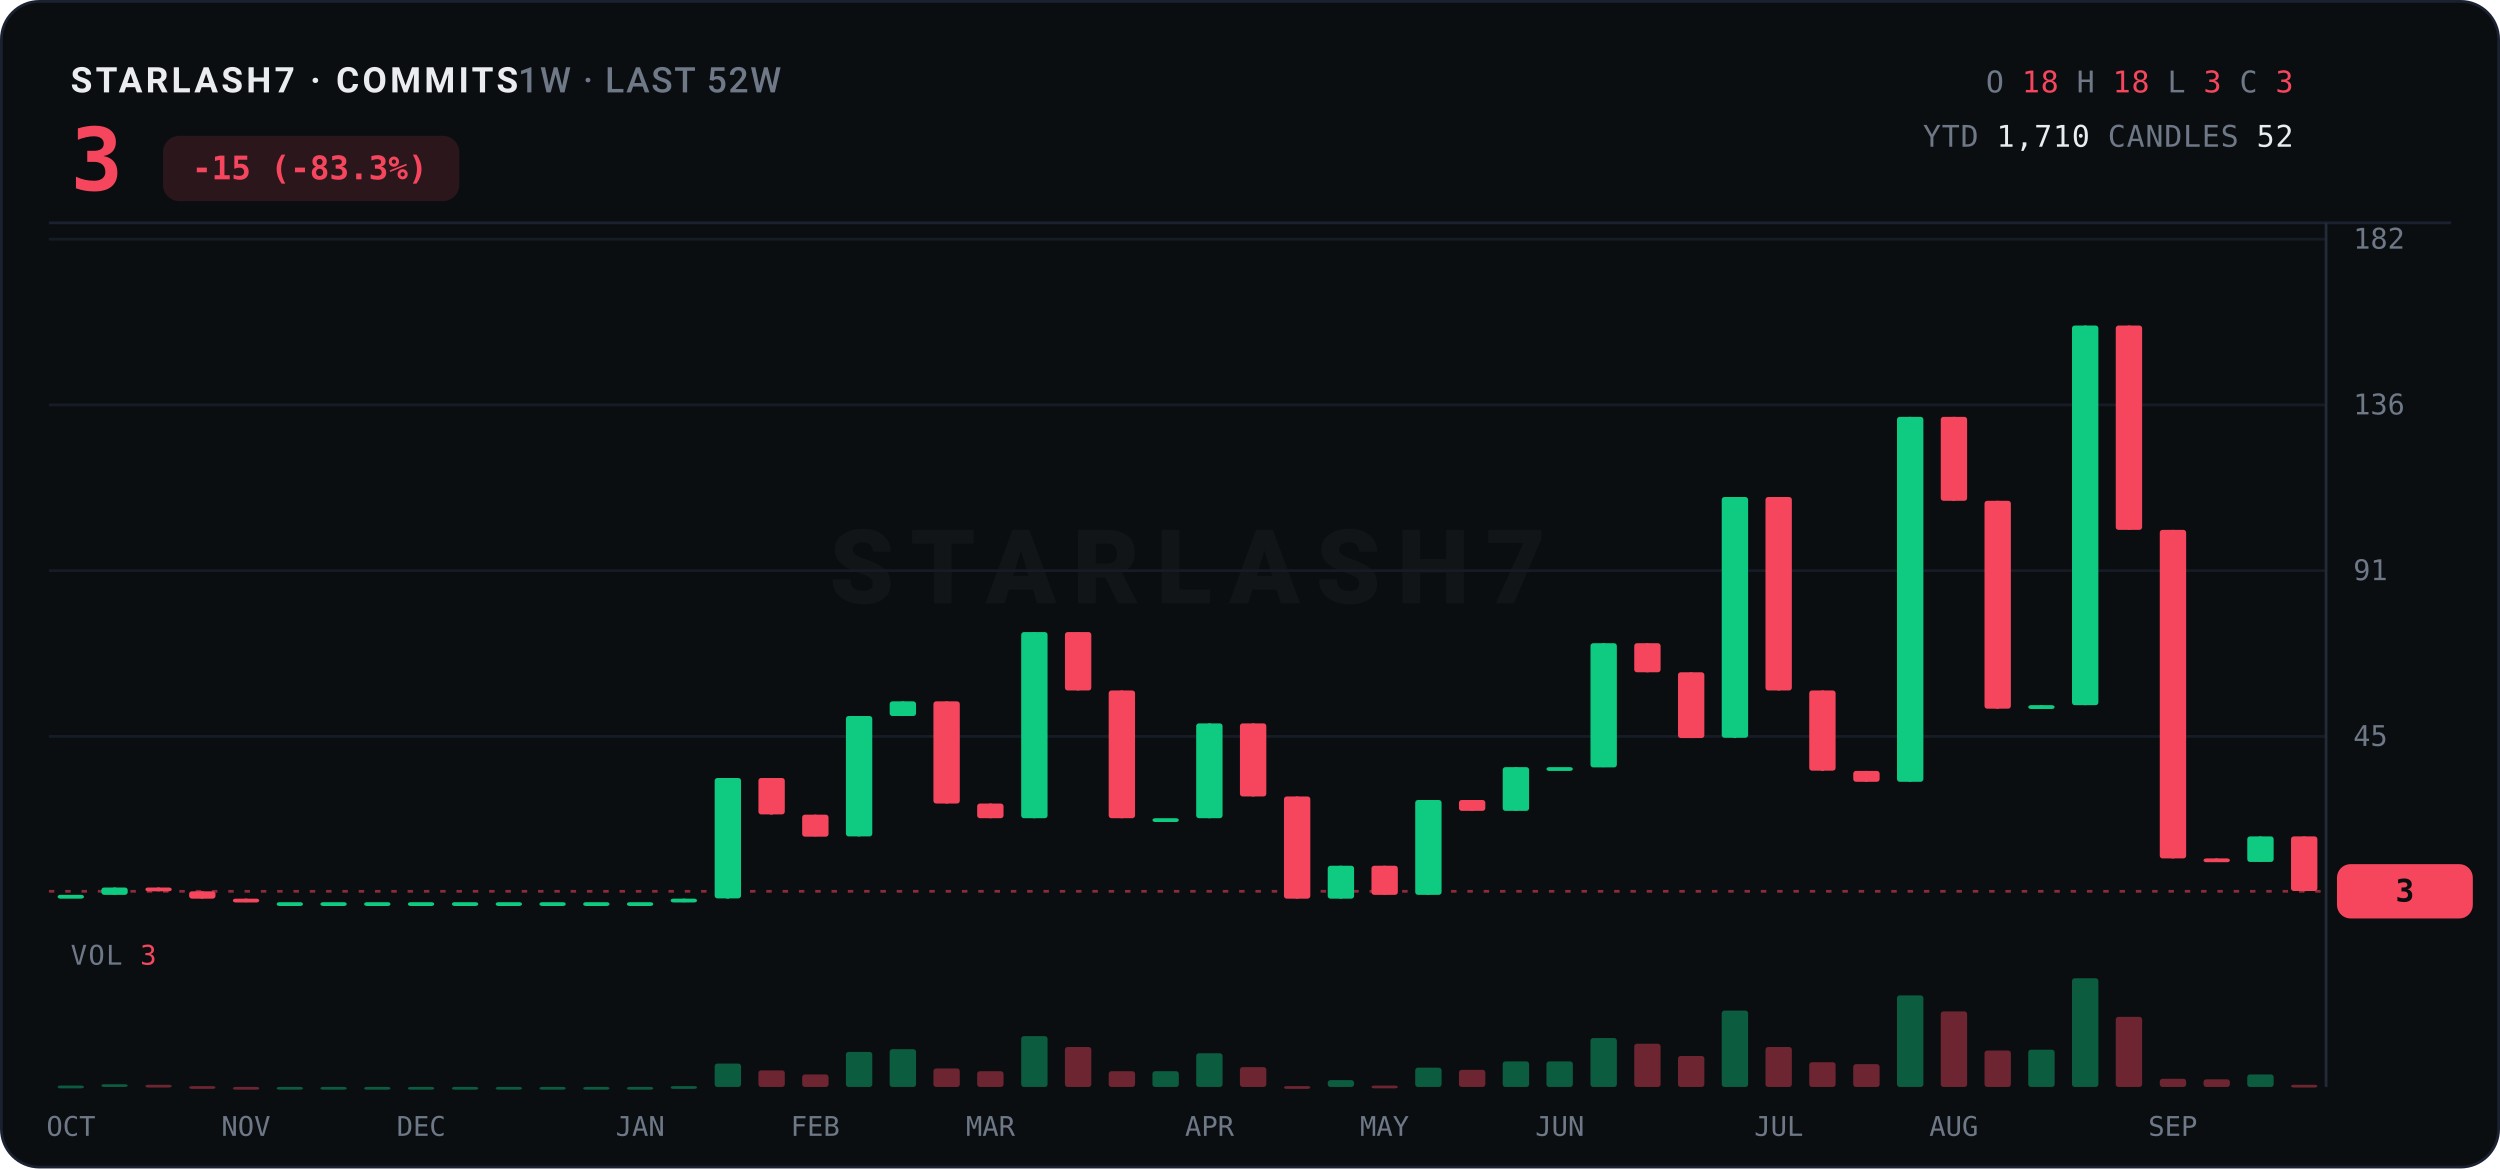
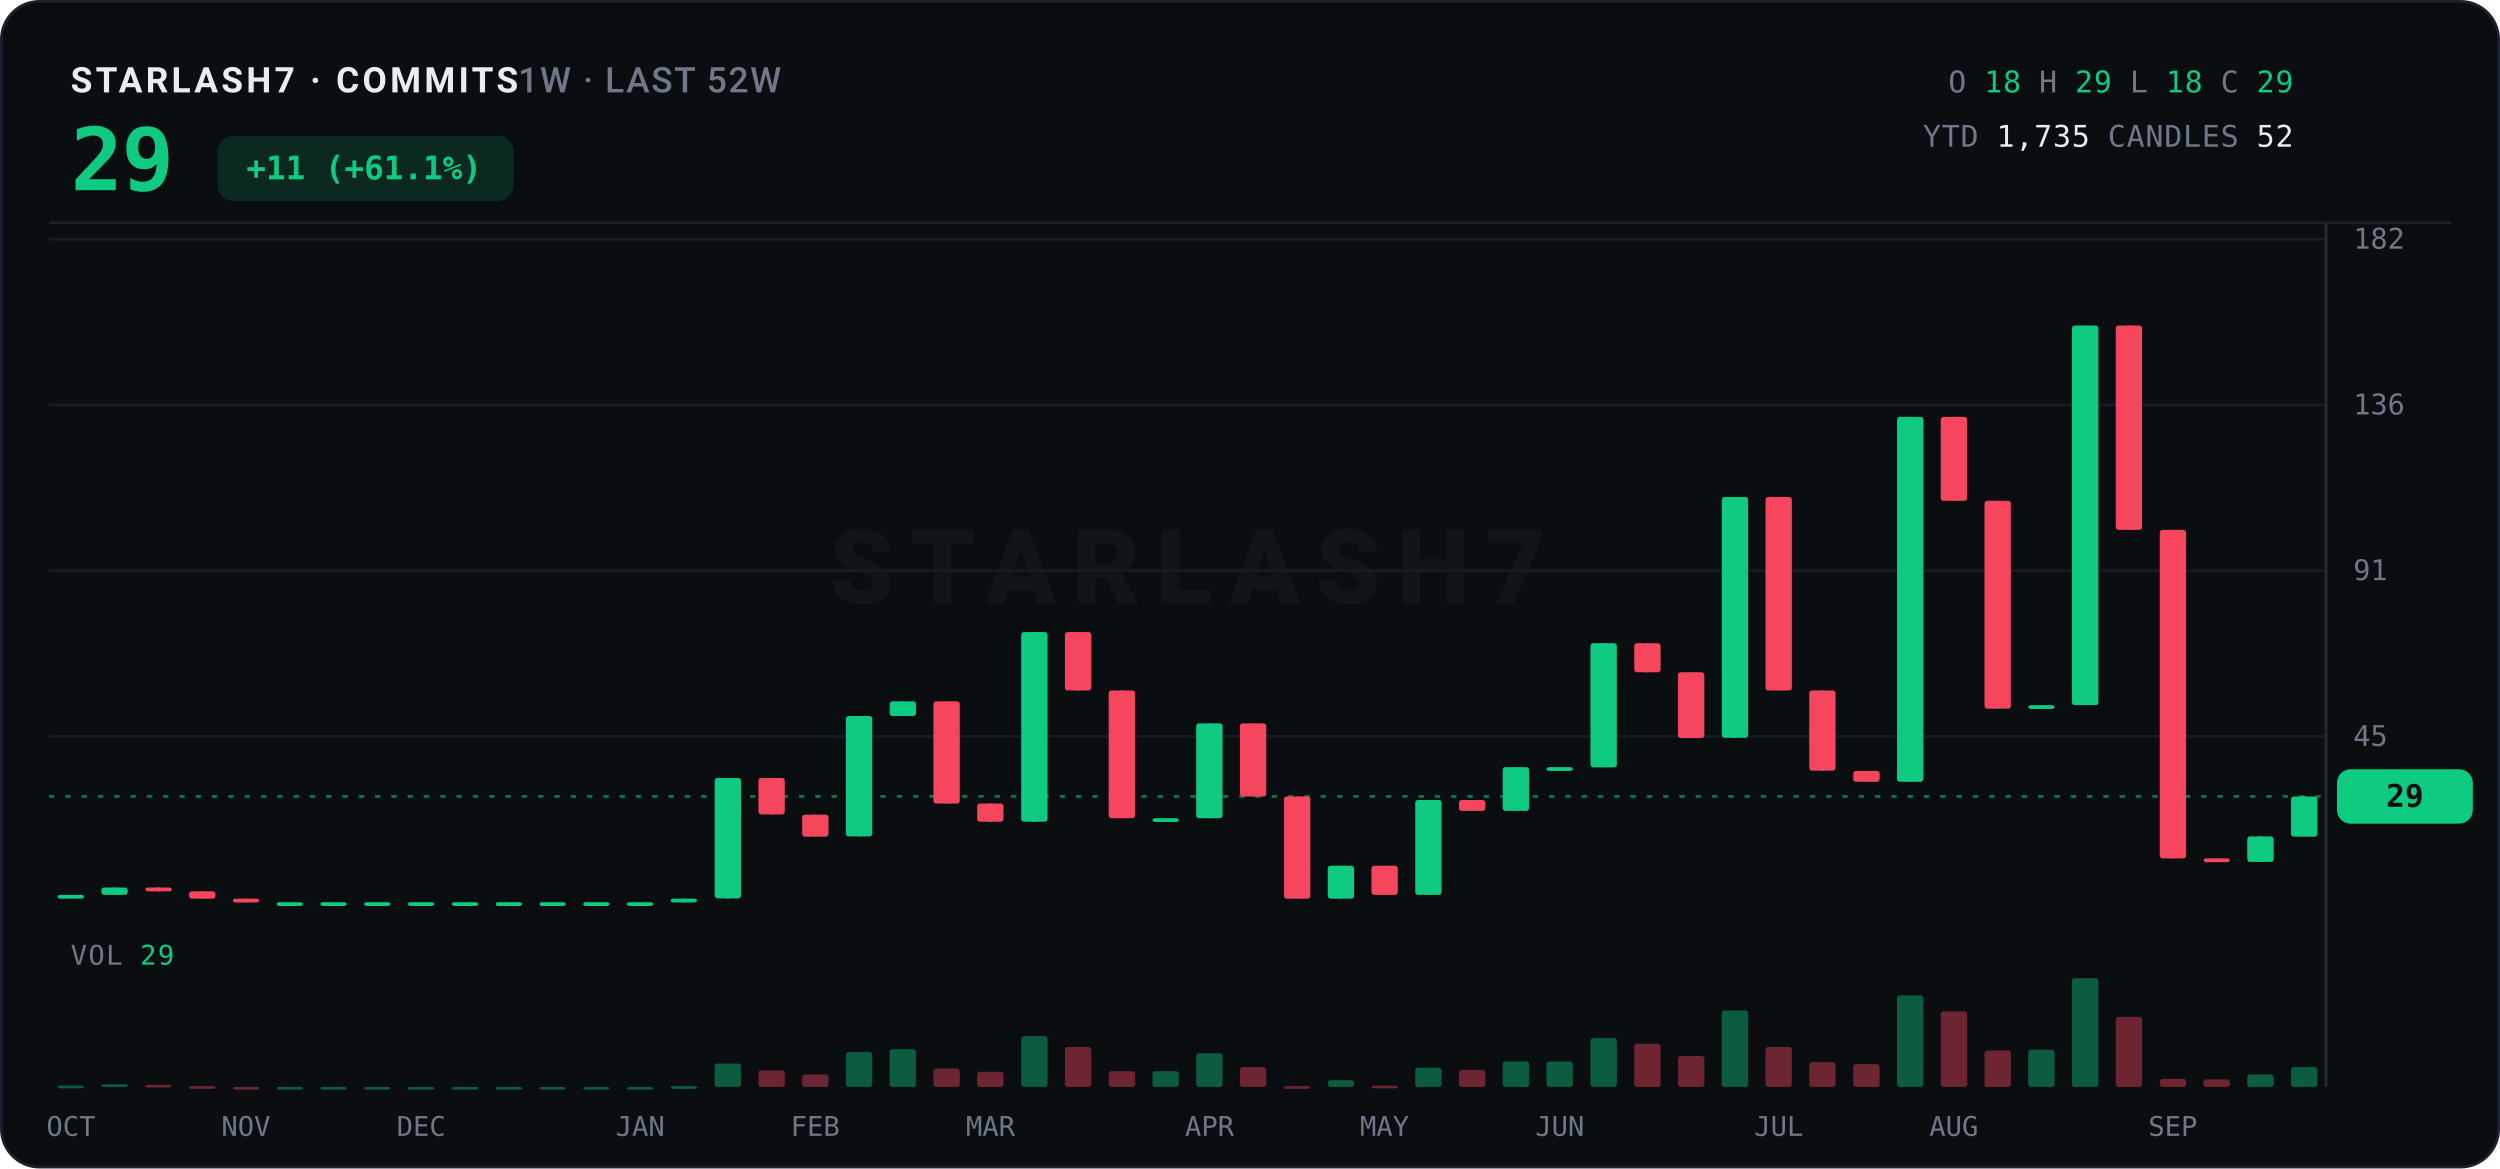
<svg xmlns="http://www.w3.org/2000/svg" width="920" height="430" viewBox="0 0 920 430">
  <rect x="0.5" y="0.5" width="919" height="429" rx="14" fill="#0B0E11" stroke="#1B2130" />
  <text x="26" y="34" font-family="ui-sans-serif,system-ui,-apple-system,'Segoe UI',Roboto,sans-serif" font-size="13" font-weight="700" letter-spacing="1.2" fill="#EAECEF">STARLASH7 · COMMITS<tspan fill="#6E7887" font-weight="500" letter-spacing="0.6">  1W · LAST 52W</tspan>
  </text>
-   <text x="26" y="70" font-family="ui-monospace,'SF Mono',SFMono-Regular,Menlo,Consolas,monospace" font-size="32" font-weight="800" fill="#F6465D" letter-spacing="-0.5">3</text>
-   <rect x="60" y="50" width="109" height="24" rx="6" fill="#F6465D" opacity="0.14" />
-   <text x="114" y="66" text-anchor="middle" font-family="ui-monospace,'SF Mono',SFMono-Regular,Menlo,Consolas,monospace" font-size="12" font-weight="700" fill="#F6465D">-15 (-83.3%)</text>
+   <text x="26" y="70" font-family="ui-monospace,'SF Mono',SFMono-Regular,Menlo,Consolas,monospace" font-size="32" font-weight="800" fill="#0ECB81" letter-spacing="-0.5">29</text>
+   <rect x="80" y="50" width="109" height="24" rx="6" fill="#0ECB81" opacity="0.14" />
+   <text x="134" y="66" text-anchor="middle" font-family="ui-monospace,'SF Mono',SFMono-Regular,Menlo,Consolas,monospace" font-size="12" font-weight="700" fill="#0ECB81">+11 (+61.1%)</text>
  <text x="844" y="34" text-anchor="end" font-family="ui-monospace,'SF Mono',SFMono-Regular,Menlo,Consolas,monospace" font-size="11" letter-spacing="0.3">
    <tspan fill="#6E7887">O</tspan>
-     <tspan fill="#F6465D">18</tspan>
+     <tspan fill="#0ECB81">18</tspan>
    <tspan fill="#6E7887">H</tspan>
-     <tspan fill="#F6465D">18</tspan>
+     <tspan fill="#0ECB81">29</tspan>
    <tspan fill="#6E7887">L</tspan>
-     <tspan fill="#F6465D">3</tspan>
+     <tspan fill="#0ECB81">18</tspan>
    <tspan fill="#6E7887">C</tspan>
-     <tspan fill="#F6465D">3</tspan>
+     <tspan fill="#0ECB81">29</tspan>
  </text>
  <text x="844" y="54" text-anchor="end" font-family="ui-monospace,'SF Mono',SFMono-Regular,Menlo,Consolas,monospace" font-size="11" letter-spacing="0.3">
    <tspan fill="#6E7887">YTD</tspan>
-     <tspan fill="#EAECEF">1,710</tspan>
+     <tspan fill="#EAECEF">1,735</tspan>
    <tspan fill="#6E7887">CANDLES</tspan>
    <tspan fill="#EAECEF">52</tspan>
  </text>
  <line x1="18" y1="82" x2="902" y2="82" stroke="#1B2130" stroke-width="1" />
  <text x="437.0" y="222.0" text-anchor="middle" font-family="ui-sans-serif,system-ui,-apple-system,'Segoe UI',Roboto,sans-serif" font-size="38" font-weight="800" letter-spacing="6" fill="#EAECEF" opacity="0.035">STARLASH7</text>
  <line x1="18" y1="271.0" x2="856" y2="271.0" stroke="#161C26" stroke-width="1" />
  <text x="866" y="274.5" font-family="ui-monospace,'SF Mono',SFMono-Regular,Menlo,Consolas,monospace" font-size="10.5" fill="#6E7887">45</text>
  <line x1="18" y1="210.0" x2="856" y2="210.0" stroke="#161C26" stroke-width="1" />
  <text x="866" y="213.5" font-family="ui-monospace,'SF Mono',SFMono-Regular,Menlo,Consolas,monospace" font-size="10.5" fill="#6E7887">91</text>
  <line x1="18" y1="149.0" x2="856" y2="149.0" stroke="#161C26" stroke-width="1" />
  <text x="866" y="152.5" font-family="ui-monospace,'SF Mono',SFMono-Regular,Menlo,Consolas,monospace" font-size="10.5" fill="#6E7887">136</text>
  <line x1="18" y1="88.0" x2="856" y2="88.0" stroke="#161C26" stroke-width="1" />
  <text x="866" y="91.5" font-family="ui-monospace,'SF Mono',SFMono-Regular,Menlo,Consolas,monospace" font-size="10.5" fill="#6E7887">182</text>
  <line x1="856" y1="82" x2="856" y2="400" stroke="#242B38" stroke-width="1" />
-   <line x1="18" y1="328.0" x2="856" y2="328.0" stroke="#F6465D" stroke-width="1" stroke-dasharray="2 4" opacity="0.55" />
-   <rect x="860" y="318.0" width="50" height="20" rx="5" fill="#F6465D" />
-   <text x="885.0" y="331.8" text-anchor="middle" font-family="ui-monospace,'SF Mono',SFMono-Regular,Menlo,Consolas,monospace" font-size="11.5" font-weight="800" fill="#0B0E11">3</text>
+   <line x1="18" y1="293.1" x2="856" y2="293.1" stroke="#0ECB81" stroke-width="1" stroke-dasharray="2 4" opacity="0.55" />
+   <rect x="860" y="283.1" width="50" height="20" rx="5" fill="#0ECB81" />
+   <text x="885.0" y="296.9" text-anchor="middle" font-family="ui-monospace,'SF Mono',SFMono-Regular,Menlo,Consolas,monospace" font-size="11.5" font-weight="800" fill="#0B0E11">29</text>
  <line x1="26.1" y1="329.3" x2="26.1" y2="329.3" stroke="#0ECB81" stroke-width="1" />
  <rect x="21.2" y="329.3" width="9.7" height="1.4" rx="1" fill="#0ECB81" />
  <line x1="42.2" y1="326.6" x2="42.2" y2="329.3" stroke="#0ECB81" stroke-width="1" />
  <rect x="37.3" y="326.6" width="9.7" height="2.7" rx="1" fill="#0ECB81" />
  <line x1="58.3" y1="326.6" x2="58.3" y2="328.0" stroke="#F6465D" stroke-width="1" />
  <rect x="53.5" y="326.6" width="9.7" height="1.4" rx="1" fill="#F6465D" />
  <line x1="74.4" y1="328.0" x2="74.4" y2="330.7" stroke="#F6465D" stroke-width="1" />
  <rect x="69.6" y="328.0" width="9.7" height="2.7" rx="1" fill="#F6465D" />
  <line x1="90.5" y1="330.7" x2="90.5" y2="332.0" stroke="#F6465D" stroke-width="1" />
  <rect x="85.7" y="330.7" width="9.7" height="1.4" rx="1" fill="#F6465D" />
  <line x1="106.6" y1="332.0" x2="106.6" y2="332.0" stroke="#0ECB81" stroke-width="1" />
  <rect x="101.8" y="332.0" width="9.7" height="1.4" rx="1" fill="#0ECB81" />
  <line x1="122.8" y1="332.0" x2="122.8" y2="332.0" stroke="#0ECB81" stroke-width="1" />
  <rect x="117.9" y="332.0" width="9.7" height="1.4" rx="1" fill="#0ECB81" />
  <line x1="138.9" y1="332.0" x2="138.9" y2="332.0" stroke="#0ECB81" stroke-width="1" />
  <rect x="134.0" y="332.0" width="9.7" height="1.4" rx="1" fill="#0ECB81" />
  <line x1="155.0" y1="332.0" x2="155.0" y2="332.0" stroke="#0ECB81" stroke-width="1" />
  <rect x="150.1" y="332.0" width="9.7" height="1.4" rx="1" fill="#0ECB81" />
  <line x1="171.1" y1="332.0" x2="171.1" y2="332.0" stroke="#0ECB81" stroke-width="1" />
  <rect x="166.3" y="332.0" width="9.7" height="1.4" rx="1" fill="#0ECB81" />
  <line x1="187.2" y1="332.0" x2="187.2" y2="332.0" stroke="#0ECB81" stroke-width="1" />
  <rect x="182.4" y="332.0" width="9.7" height="1.4" rx="1" fill="#0ECB81" />
  <line x1="203.3" y1="332.0" x2="203.3" y2="332.0" stroke="#0ECB81" stroke-width="1" />
  <rect x="198.5" y="332.0" width="9.7" height="1.4" rx="1" fill="#0ECB81" />
  <line x1="219.4" y1="332.0" x2="219.4" y2="332.0" stroke="#0ECB81" stroke-width="1" />
  <rect x="214.6" y="332.0" width="9.7" height="1.4" rx="1" fill="#0ECB81" />
  <line x1="235.6" y1="332.0" x2="235.6" y2="332.0" stroke="#0ECB81" stroke-width="1" />
  <rect x="230.7" y="332.0" width="9.7" height="1.4" rx="1" fill="#0ECB81" />
  <line x1="251.7" y1="330.7" x2="251.7" y2="332.0" stroke="#0ECB81" stroke-width="1" />
  <rect x="246.8" y="330.7" width="9.7" height="1.4" rx="1" fill="#0ECB81" />
  <line x1="267.8" y1="286.3" x2="267.8" y2="330.7" stroke="#0ECB81" stroke-width="1" />
  <rect x="263.0" y="286.3" width="9.7" height="44.3" rx="1" fill="#0ECB81" />
  <line x1="283.9" y1="286.3" x2="283.9" y2="299.8" stroke="#F6465D" stroke-width="1" />
  <rect x="279.1" y="286.3" width="9.7" height="13.4" rx="1" fill="#F6465D" />
  <line x1="300.0" y1="299.8" x2="300.0" y2="307.8" stroke="#F6465D" stroke-width="1" />
  <rect x="295.2" y="299.8" width="9.7" height="8.1" rx="1" fill="#F6465D" />
  <line x1="316.1" y1="263.5" x2="316.1" y2="307.8" stroke="#0ECB81" stroke-width="1" />
  <rect x="311.3" y="263.5" width="9.7" height="44.3" rx="1" fill="#0ECB81" />
  <line x1="332.3" y1="258.1" x2="332.3" y2="263.5" stroke="#0ECB81" stroke-width="1" />
  <rect x="327.4" y="258.1" width="9.7" height="5.4" rx="1" fill="#0ECB81" />
  <line x1="348.4" y1="258.1" x2="348.4" y2="295.7" stroke="#F6465D" stroke-width="1" />
  <rect x="343.5" y="258.1" width="9.7" height="37.6" rx="1" fill="#F6465D" />
-   <line x1="364.5" y1="295.7" x2="364.5" y2="301.1" stroke="#F6465D" stroke-width="1" />
-   <rect x="359.6" y="295.7" width="9.7" height="5.4" rx="1" fill="#F6465D" />
-   <line x1="380.6" y1="232.6" x2="380.6" y2="301.1" stroke="#0ECB81" stroke-width="1" />
-   <rect x="375.8" y="232.6" width="9.7" height="68.5" rx="1" fill="#0ECB81" />
+   <line x1="364.5" y1="295.7" x2="364.5" y2="302.5" stroke="#F6465D" stroke-width="1" />
+   <rect x="359.6" y="295.7" width="9.7" height="6.7" rx="1" fill="#F6465D" />
+   <line x1="380.6" y1="232.6" x2="380.6" y2="302.5" stroke="#0ECB81" stroke-width="1" />
+   <rect x="375.8" y="232.6" width="9.7" height="69.8" rx="1" fill="#0ECB81" />
  <line x1="396.7" y1="232.6" x2="396.7" y2="254.1" stroke="#F6465D" stroke-width="1" />
  <rect x="391.9" y="232.6" width="9.7" height="21.5" rx="1" fill="#F6465D" />
  <line x1="412.8" y1="254.1" x2="412.8" y2="301.1" stroke="#F6465D" stroke-width="1" />
  <rect x="408.0" y="254.1" width="9.7" height="47.0" rx="1" fill="#F6465D" />
  <line x1="428.9" y1="301.1" x2="428.9" y2="301.1" stroke="#0ECB81" stroke-width="1" />
  <rect x="424.1" y="301.1" width="9.7" height="1.4" rx="1" fill="#0ECB81" />
  <line x1="445.1" y1="266.2" x2="445.1" y2="301.1" stroke="#0ECB81" stroke-width="1" />
  <rect x="440.2" y="266.2" width="9.7" height="34.9" rx="1" fill="#0ECB81" />
  <line x1="461.2" y1="266.2" x2="461.2" y2="293.1" stroke="#F6465D" stroke-width="1" />
  <rect x="456.3" y="266.2" width="9.7" height="26.9" rx="1" fill="#F6465D" />
  <line x1="477.3" y1="293.1" x2="477.3" y2="330.7" stroke="#F6465D" stroke-width="1" />
  <rect x="472.5" y="293.1" width="9.7" height="37.6" rx="1" fill="#F6465D" />
  <line x1="493.4" y1="318.6" x2="493.4" y2="330.7" stroke="#0ECB81" stroke-width="1" />
  <rect x="488.6" y="318.6" width="9.7" height="12.1" rx="1" fill="#0ECB81" />
  <line x1="509.5" y1="318.6" x2="509.5" y2="329.3" stroke="#F6465D" stroke-width="1" />
  <rect x="504.7" y="318.6" width="9.7" height="10.7" rx="1" fill="#F6465D" />
  <line x1="525.6" y1="294.4" x2="525.6" y2="329.3" stroke="#0ECB81" stroke-width="1" />
  <rect x="520.8" y="294.4" width="9.7" height="34.9" rx="1" fill="#0ECB81" />
  <line x1="541.8" y1="294.4" x2="541.8" y2="298.4" stroke="#F6465D" stroke-width="1" />
  <rect x="536.9" y="294.4" width="9.7" height="4.0" rx="1" fill="#F6465D" />
  <line x1="557.9" y1="282.3" x2="557.9" y2="298.4" stroke="#0ECB81" stroke-width="1" />
  <rect x="553.0" y="282.3" width="9.7" height="16.1" rx="1" fill="#0ECB81" />
  <line x1="574.0" y1="282.3" x2="574.0" y2="282.3" stroke="#0ECB81" stroke-width="1" />
  <rect x="569.1" y="282.3" width="9.7" height="1.4" rx="1" fill="#0ECB81" />
  <line x1="590.1" y1="236.7" x2="590.1" y2="282.3" stroke="#0ECB81" stroke-width="1" />
  <rect x="585.3" y="236.7" width="9.7" height="45.7" rx="1" fill="#0ECB81" />
  <line x1="606.2" y1="236.7" x2="606.2" y2="247.4" stroke="#F6465D" stroke-width="1" />
  <rect x="601.4" y="236.7" width="9.7" height="10.7" rx="1" fill="#F6465D" />
  <line x1="622.3" y1="247.4" x2="622.3" y2="271.6" stroke="#F6465D" stroke-width="1" />
  <rect x="617.5" y="247.4" width="9.7" height="24.2" rx="1" fill="#F6465D" />
  <line x1="638.4" y1="182.9" x2="638.4" y2="271.6" stroke="#0ECB81" stroke-width="1" />
  <rect x="633.6" y="182.9" width="9.7" height="88.6" rx="1" fill="#0ECB81" />
  <line x1="654.6" y1="182.9" x2="654.6" y2="254.1" stroke="#F6465D" stroke-width="1" />
  <rect x="649.7" y="182.9" width="9.7" height="71.2" rx="1" fill="#F6465D" />
  <line x1="670.7" y1="254.1" x2="670.7" y2="283.7" stroke="#F6465D" stroke-width="1" />
  <rect x="665.8" y="254.1" width="9.7" height="29.5" rx="1" fill="#F6465D" />
  <line x1="686.8" y1="283.7" x2="686.8" y2="287.7" stroke="#F6465D" stroke-width="1" />
  <rect x="682.0" y="283.7" width="9.7" height="4.0" rx="1" fill="#F6465D" />
  <line x1="702.9" y1="153.4" x2="702.9" y2="287.7" stroke="#0ECB81" stroke-width="1" />
  <rect x="698.1" y="153.4" width="9.7" height="134.3" rx="1" fill="#0ECB81" />
  <line x1="719.0" y1="153.4" x2="719.0" y2="184.3" stroke="#F6465D" stroke-width="1" />
  <rect x="714.2" y="153.4" width="9.7" height="30.9" rx="1" fill="#F6465D" />
  <line x1="735.1" y1="184.3" x2="735.1" y2="260.8" stroke="#F6465D" stroke-width="1" />
  <rect x="730.3" y="184.3" width="9.7" height="76.5" rx="1" fill="#F6465D" />
  <line x1="751.2" y1="259.5" x2="751.2" y2="260.8" stroke="#0ECB81" stroke-width="1" />
  <rect x="746.4" y="259.5" width="9.7" height="1.4" rx="1" fill="#0ECB81" />
  <line x1="767.4" y1="119.8" x2="767.4" y2="259.5" stroke="#0ECB81" stroke-width="1" />
  <rect x="762.5" y="119.8" width="9.7" height="139.7" rx="1" fill="#0ECB81" />
  <line x1="783.5" y1="119.8" x2="783.5" y2="195.0" stroke="#F6465D" stroke-width="1" />
  <rect x="778.6" y="119.8" width="9.7" height="75.2" rx="1" fill="#F6465D" />
  <line x1="799.6" y1="195.0" x2="799.6" y2="315.9" stroke="#F6465D" stroke-width="1" />
  <rect x="794.8" y="195.0" width="9.7" height="120.9" rx="1" fill="#F6465D" />
  <line x1="815.7" y1="315.9" x2="815.7" y2="317.2" stroke="#F6465D" stroke-width="1" />
  <rect x="810.9" y="315.9" width="9.7" height="1.4" rx="1" fill="#F6465D" />
  <line x1="831.8" y1="307.8" x2="831.8" y2="317.2" stroke="#0ECB81" stroke-width="1" />
  <rect x="827.0" y="307.8" width="9.7" height="9.4" rx="1" fill="#0ECB81" />
-   <line x1="847.9" y1="307.8" x2="847.9" y2="328.0" stroke="#F6465D" stroke-width="1" />
-   <rect x="843.1" y="307.8" width="9.7" height="20.1" rx="1" fill="#F6465D" />
-   <text x="26" y="355" font-family="ui-monospace,'SF Mono',SFMono-Regular,Menlo,Consolas,monospace" font-size="10" letter-spacing="0.5" fill="#6E7887">VOL <tspan fill="#F6465D">3</tspan>
+   <line x1="847.9" y1="293.1" x2="847.9" y2="307.8" stroke="#0ECB81" stroke-width="1" />
+   <rect x="843.1" y="293.1" width="9.7" height="14.8" rx="1" fill="#0ECB81" />
+   <text x="26" y="355" font-family="ui-monospace,'SF Mono',SFMono-Regular,Menlo,Consolas,monospace" font-size="10" letter-spacing="0.5" fill="#6E7887">VOL <tspan fill="#0ECB81">29</tspan>
  </text>
  <rect x="21.2" y="399.5" width="9.7" height="1.0" rx="1" fill="#0ECB81" opacity="0.42" />
  <rect x="37.3" y="399.0" width="9.7" height="1.0" rx="1" fill="#0ECB81" opacity="0.42" />
  <rect x="53.5" y="399.2" width="9.7" height="1.0" rx="1" fill="#F6465D" opacity="0.42" />
  <rect x="69.6" y="399.7" width="9.7" height="1.0" rx="1" fill="#F6465D" opacity="0.42" />
  <rect x="85.7" y="400.0" width="9.7" height="1.0" rx="1" fill="#F6465D" opacity="0.42" />
  <rect x="101.8" y="400.0" width="9.7" height="1.0" rx="1" fill="#0ECB81" opacity="0.42" />
  <rect x="117.9" y="400.0" width="9.7" height="1.0" rx="1" fill="#0ECB81" opacity="0.42" />
  <rect x="134.0" y="400.0" width="9.7" height="1.0" rx="1" fill="#0ECB81" opacity="0.42" />
  <rect x="150.1" y="400.0" width="9.7" height="1.0" rx="1" fill="#0ECB81" opacity="0.42" />
  <rect x="166.3" y="400.0" width="9.7" height="1.0" rx="1" fill="#0ECB81" opacity="0.42" />
  <rect x="182.4" y="400.0" width="9.7" height="1.0" rx="1" fill="#0ECB81" opacity="0.42" />
  <rect x="198.5" y="400.0" width="9.7" height="1.0" rx="1" fill="#0ECB81" opacity="0.42" />
  <rect x="214.6" y="400.0" width="9.7" height="1.0" rx="1" fill="#0ECB81" opacity="0.42" />
  <rect x="230.7" y="400.0" width="9.7" height="1.0" rx="1" fill="#0ECB81" opacity="0.42" />
  <rect x="246.8" y="399.7" width="9.7" height="1.0" rx="1" fill="#0ECB81" opacity="0.42" />
  <rect x="263.0" y="391.4" width="9.7" height="8.6" rx="1" fill="#0ECB81" opacity="0.42" />
  <rect x="279.1" y="393.9" width="9.7" height="6.1" rx="1" fill="#F6465D" opacity="0.42" />
  <rect x="295.2" y="395.4" width="9.7" height="4.6" rx="1" fill="#F6465D" opacity="0.42" />
  <rect x="311.3" y="387.1" width="9.7" height="12.9" rx="1" fill="#0ECB81" opacity="0.42" />
  <rect x="327.4" y="386.1" width="9.7" height="13.9" rx="1" fill="#0ECB81" opacity="0.42" />
  <rect x="343.5" y="393.2" width="9.7" height="6.8" rx="1" fill="#F6465D" opacity="0.42" />
-   <rect x="359.6" y="394.2" width="9.7" height="5.8" rx="1" fill="#F6465D" opacity="0.42" />
+   <rect x="359.6" y="394.4" width="9.7" height="5.6" rx="1" fill="#F6465D" opacity="0.42" />
  <rect x="375.8" y="381.3" width="9.7" height="18.7" rx="1" fill="#0ECB81" opacity="0.42" />
  <rect x="391.9" y="385.3" width="9.7" height="14.7" rx="1" fill="#F6465D" opacity="0.42" />
  <rect x="408.0" y="394.2" width="9.7" height="5.8" rx="1" fill="#F6465D" opacity="0.42" />
  <rect x="424.1" y="394.2" width="9.7" height="5.8" rx="1" fill="#0ECB81" opacity="0.42" />
  <rect x="440.2" y="387.6" width="9.7" height="12.4" rx="1" fill="#0ECB81" opacity="0.42" />
  <rect x="456.3" y="392.7" width="9.7" height="7.3" rx="1" fill="#F6465D" opacity="0.42" />
  <rect x="472.5" y="399.7" width="9.7" height="1.0" rx="1" fill="#F6465D" opacity="0.42" />
  <rect x="488.6" y="397.5" width="9.7" height="2.5" rx="1" fill="#0ECB81" opacity="0.42" />
  <rect x="504.7" y="399.5" width="9.7" height="1.0" rx="1" fill="#F6465D" opacity="0.42" />
  <rect x="520.8" y="392.9" width="9.7" height="7.1" rx="1" fill="#0ECB81" opacity="0.42" />
  <rect x="536.9" y="393.7" width="9.7" height="6.3" rx="1" fill="#F6465D" opacity="0.42" />
  <rect x="553.0" y="390.6" width="9.7" height="9.4" rx="1" fill="#0ECB81" opacity="0.42" />
  <rect x="569.1" y="390.6" width="9.7" height="9.4" rx="1" fill="#0ECB81" opacity="0.42" />
  <rect x="585.3" y="382.0" width="9.7" height="18.0" rx="1" fill="#0ECB81" opacity="0.42" />
  <rect x="601.4" y="384.1" width="9.7" height="15.9" rx="1" fill="#F6465D" opacity="0.42" />
  <rect x="617.5" y="388.6" width="9.7" height="11.4" rx="1" fill="#F6465D" opacity="0.42" />
  <rect x="633.6" y="371.9" width="9.7" height="28.1" rx="1" fill="#0ECB81" opacity="0.42" />
  <rect x="649.7" y="385.3" width="9.7" height="14.7" rx="1" fill="#F6465D" opacity="0.42" />
  <rect x="665.8" y="390.9" width="9.7" height="9.1" rx="1" fill="#F6465D" opacity="0.42" />
  <rect x="682.0" y="391.6" width="9.7" height="8.4" rx="1" fill="#F6465D" opacity="0.42" />
  <rect x="698.1" y="366.3" width="9.7" height="33.7" rx="1" fill="#0ECB81" opacity="0.42" />
  <rect x="714.2" y="372.2" width="9.7" height="27.8" rx="1" fill="#F6465D" opacity="0.42" />
  <rect x="730.3" y="386.6" width="9.7" height="13.4" rx="1" fill="#F6465D" opacity="0.42" />
  <rect x="746.4" y="386.3" width="9.7" height="13.7" rx="1" fill="#0ECB81" opacity="0.42" />
  <rect x="762.5" y="360.0" width="9.7" height="40.0" rx="1" fill="#0ECB81" opacity="0.42" />
  <rect x="778.6" y="374.2" width="9.7" height="25.8" rx="1" fill="#F6465D" opacity="0.42" />
  <rect x="794.8" y="397.0" width="9.7" height="3.0" rx="1" fill="#F6465D" opacity="0.42" />
  <rect x="810.9" y="397.2" width="9.7" height="2.8" rx="1" fill="#F6465D" opacity="0.42" />
  <rect x="827.0" y="395.4" width="9.7" height="4.6" rx="1" fill="#0ECB81" opacity="0.42" />
-   <rect x="843.1" y="399.2" width="9.7" height="1.0" rx="1" fill="#F6465D" opacity="0.42" />
+   <rect x="843.1" y="392.7" width="9.7" height="7.3" rx="1" fill="#0ECB81" opacity="0.42" />
  <text x="26.1" y="418" text-anchor="middle" font-family="ui-monospace,'SF Mono',SFMono-Regular,Menlo,Consolas,monospace" font-size="10" fill="#6E7887">OCT</text>
  <text x="90.5" y="418" text-anchor="middle" font-family="ui-monospace,'SF Mono',SFMono-Regular,Menlo,Consolas,monospace" font-size="10" fill="#6E7887">NOV</text>
  <text x="155.0" y="418" text-anchor="middle" font-family="ui-monospace,'SF Mono',SFMono-Regular,Menlo,Consolas,monospace" font-size="10" fill="#6E7887">DEC</text>
  <text x="235.6" y="418" text-anchor="middle" font-family="ui-monospace,'SF Mono',SFMono-Regular,Menlo,Consolas,monospace" font-size="10" fill="#6E7887">JAN</text>
  <text x="300.0" y="418" text-anchor="middle" font-family="ui-monospace,'SF Mono',SFMono-Regular,Menlo,Consolas,monospace" font-size="10" fill="#6E7887">FEB</text>
  <text x="364.5" y="418" text-anchor="middle" font-family="ui-monospace,'SF Mono',SFMono-Regular,Menlo,Consolas,monospace" font-size="10" fill="#6E7887">MAR</text>
  <text x="445.1" y="418" text-anchor="middle" font-family="ui-monospace,'SF Mono',SFMono-Regular,Menlo,Consolas,monospace" font-size="10" fill="#6E7887">APR</text>
  <text x="509.5" y="418" text-anchor="middle" font-family="ui-monospace,'SF Mono',SFMono-Regular,Menlo,Consolas,monospace" font-size="10" fill="#6E7887">MAY</text>
  <text x="574.0" y="418" text-anchor="middle" font-family="ui-monospace,'SF Mono',SFMono-Regular,Menlo,Consolas,monospace" font-size="10" fill="#6E7887">JUN</text>
  <text x="654.6" y="418" text-anchor="middle" font-family="ui-monospace,'SF Mono',SFMono-Regular,Menlo,Consolas,monospace" font-size="10" fill="#6E7887">JUL</text>
  <text x="719.0" y="418" text-anchor="middle" font-family="ui-monospace,'SF Mono',SFMono-Regular,Menlo,Consolas,monospace" font-size="10" fill="#6E7887">AUG</text>
  <text x="799.6" y="418" text-anchor="middle" font-family="ui-monospace,'SF Mono',SFMono-Regular,Menlo,Consolas,monospace" font-size="10" fill="#6E7887">SEP</text>
</svg>
